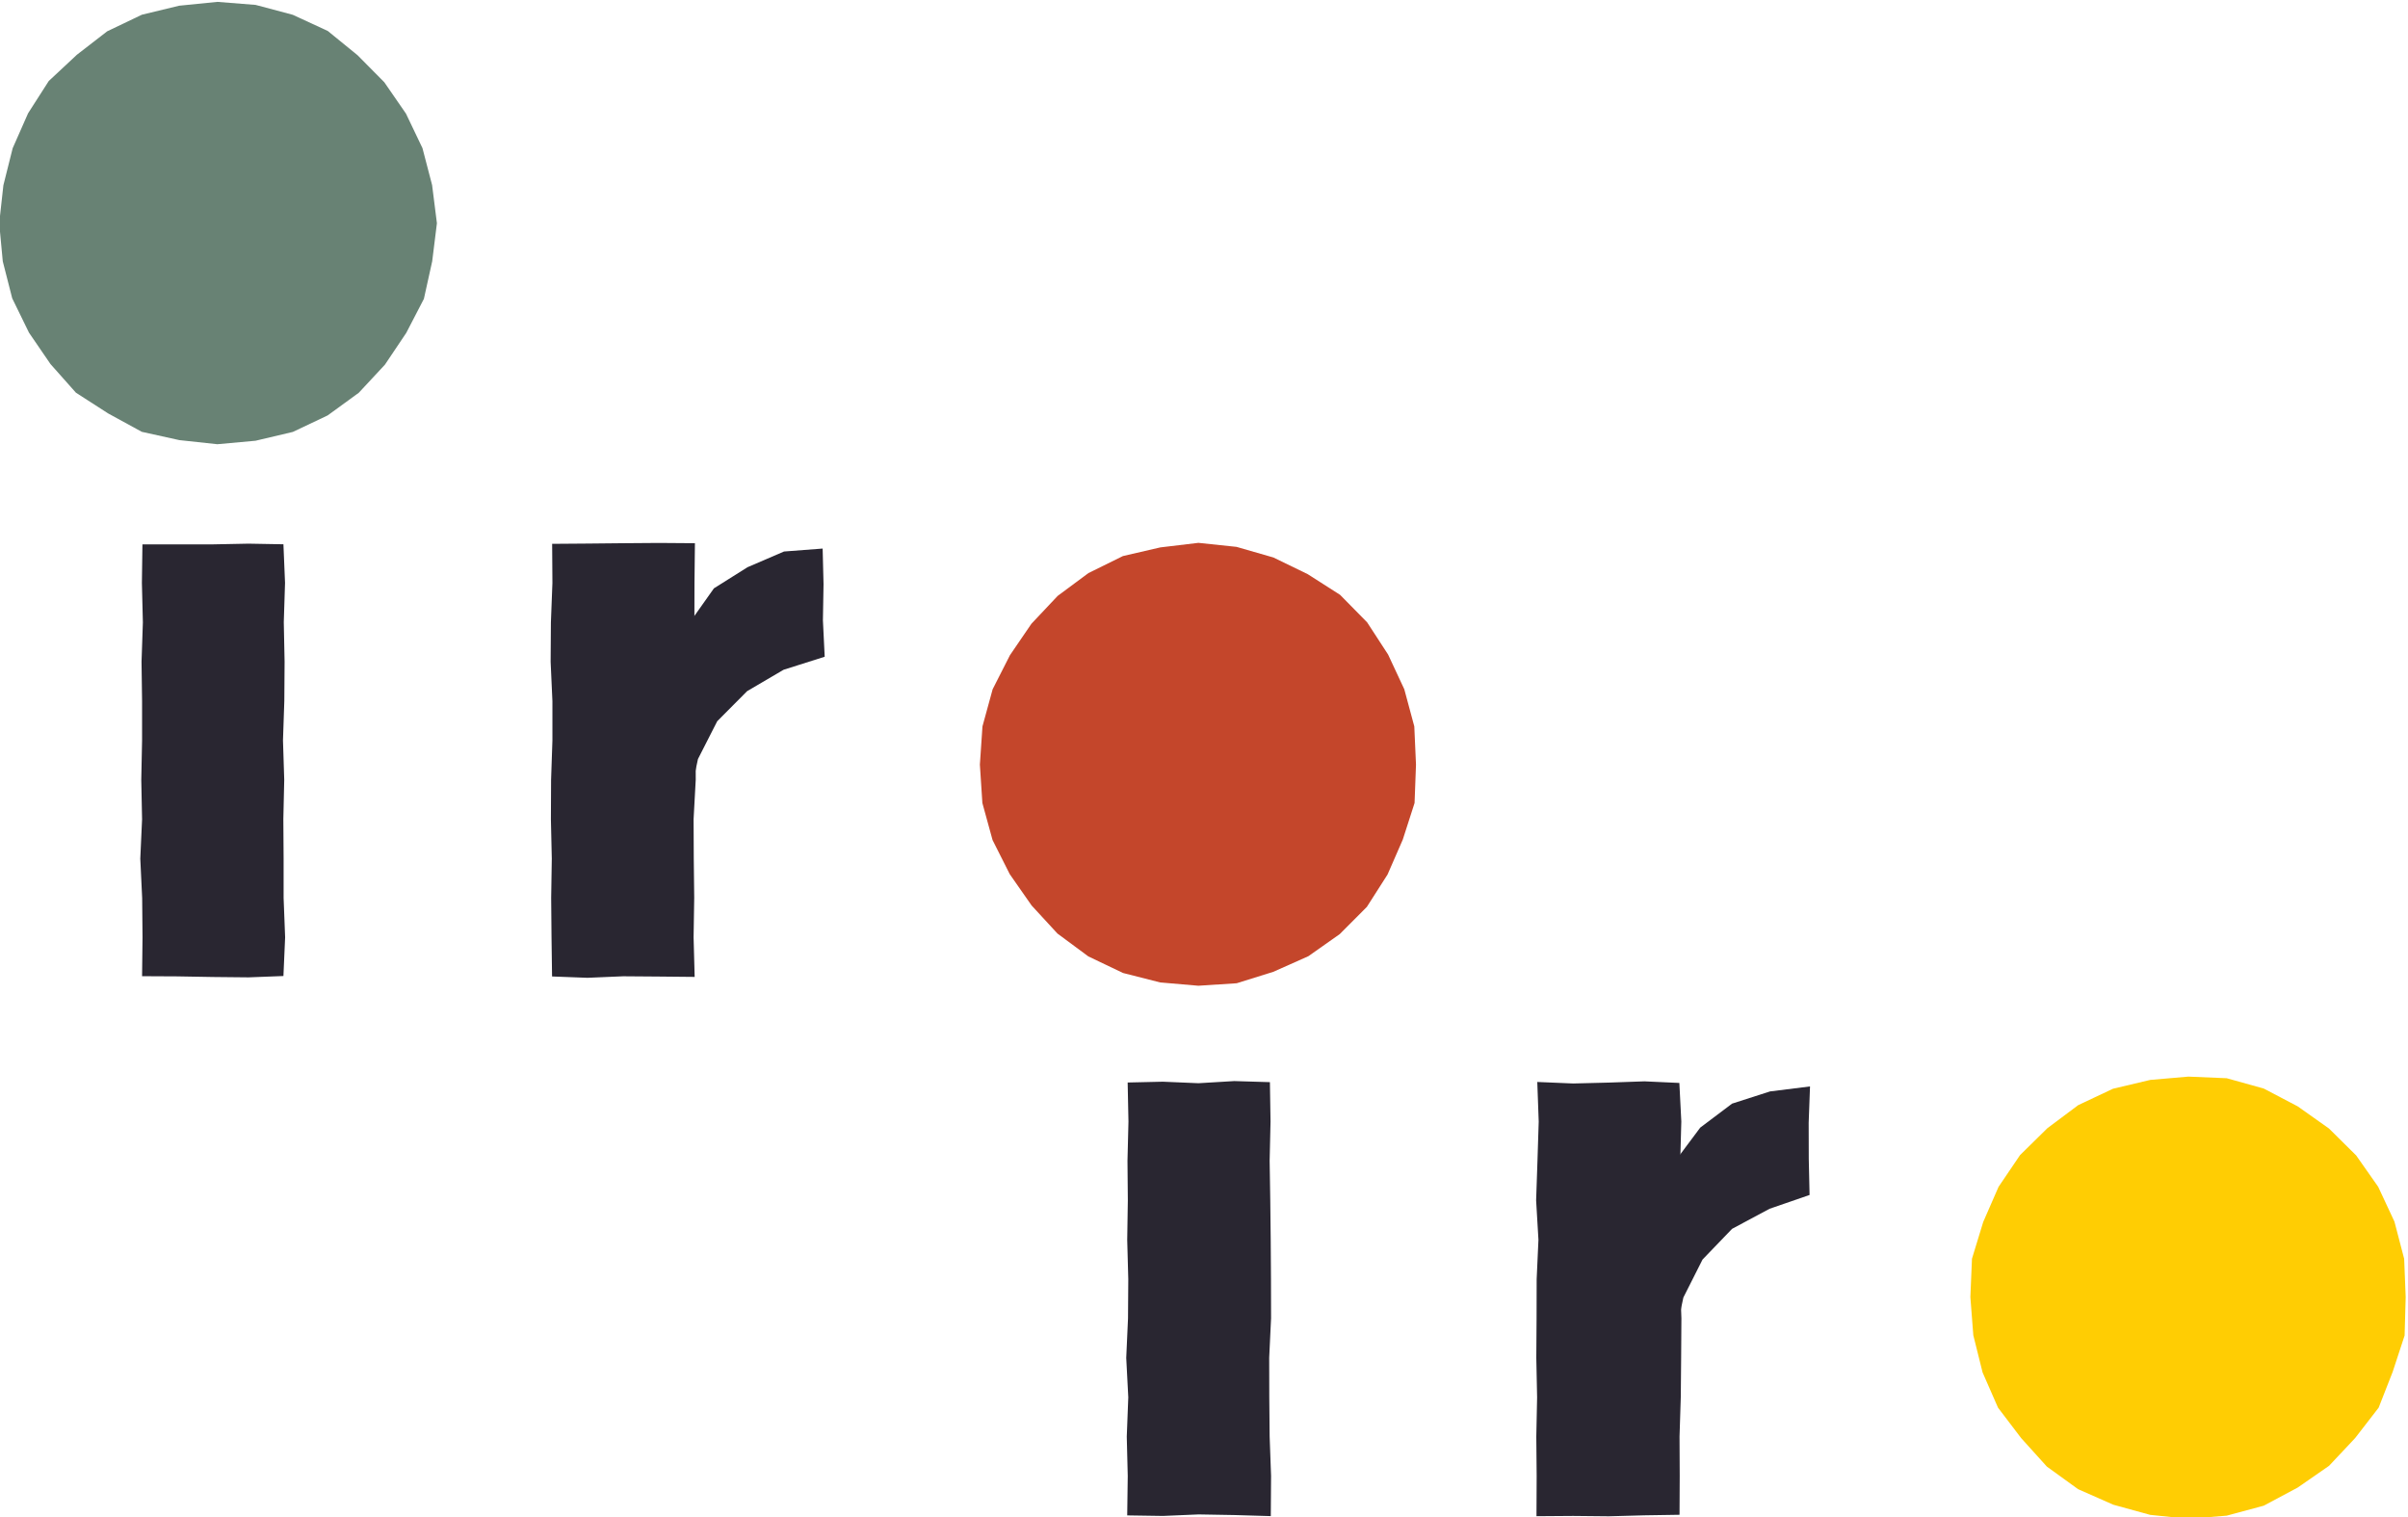
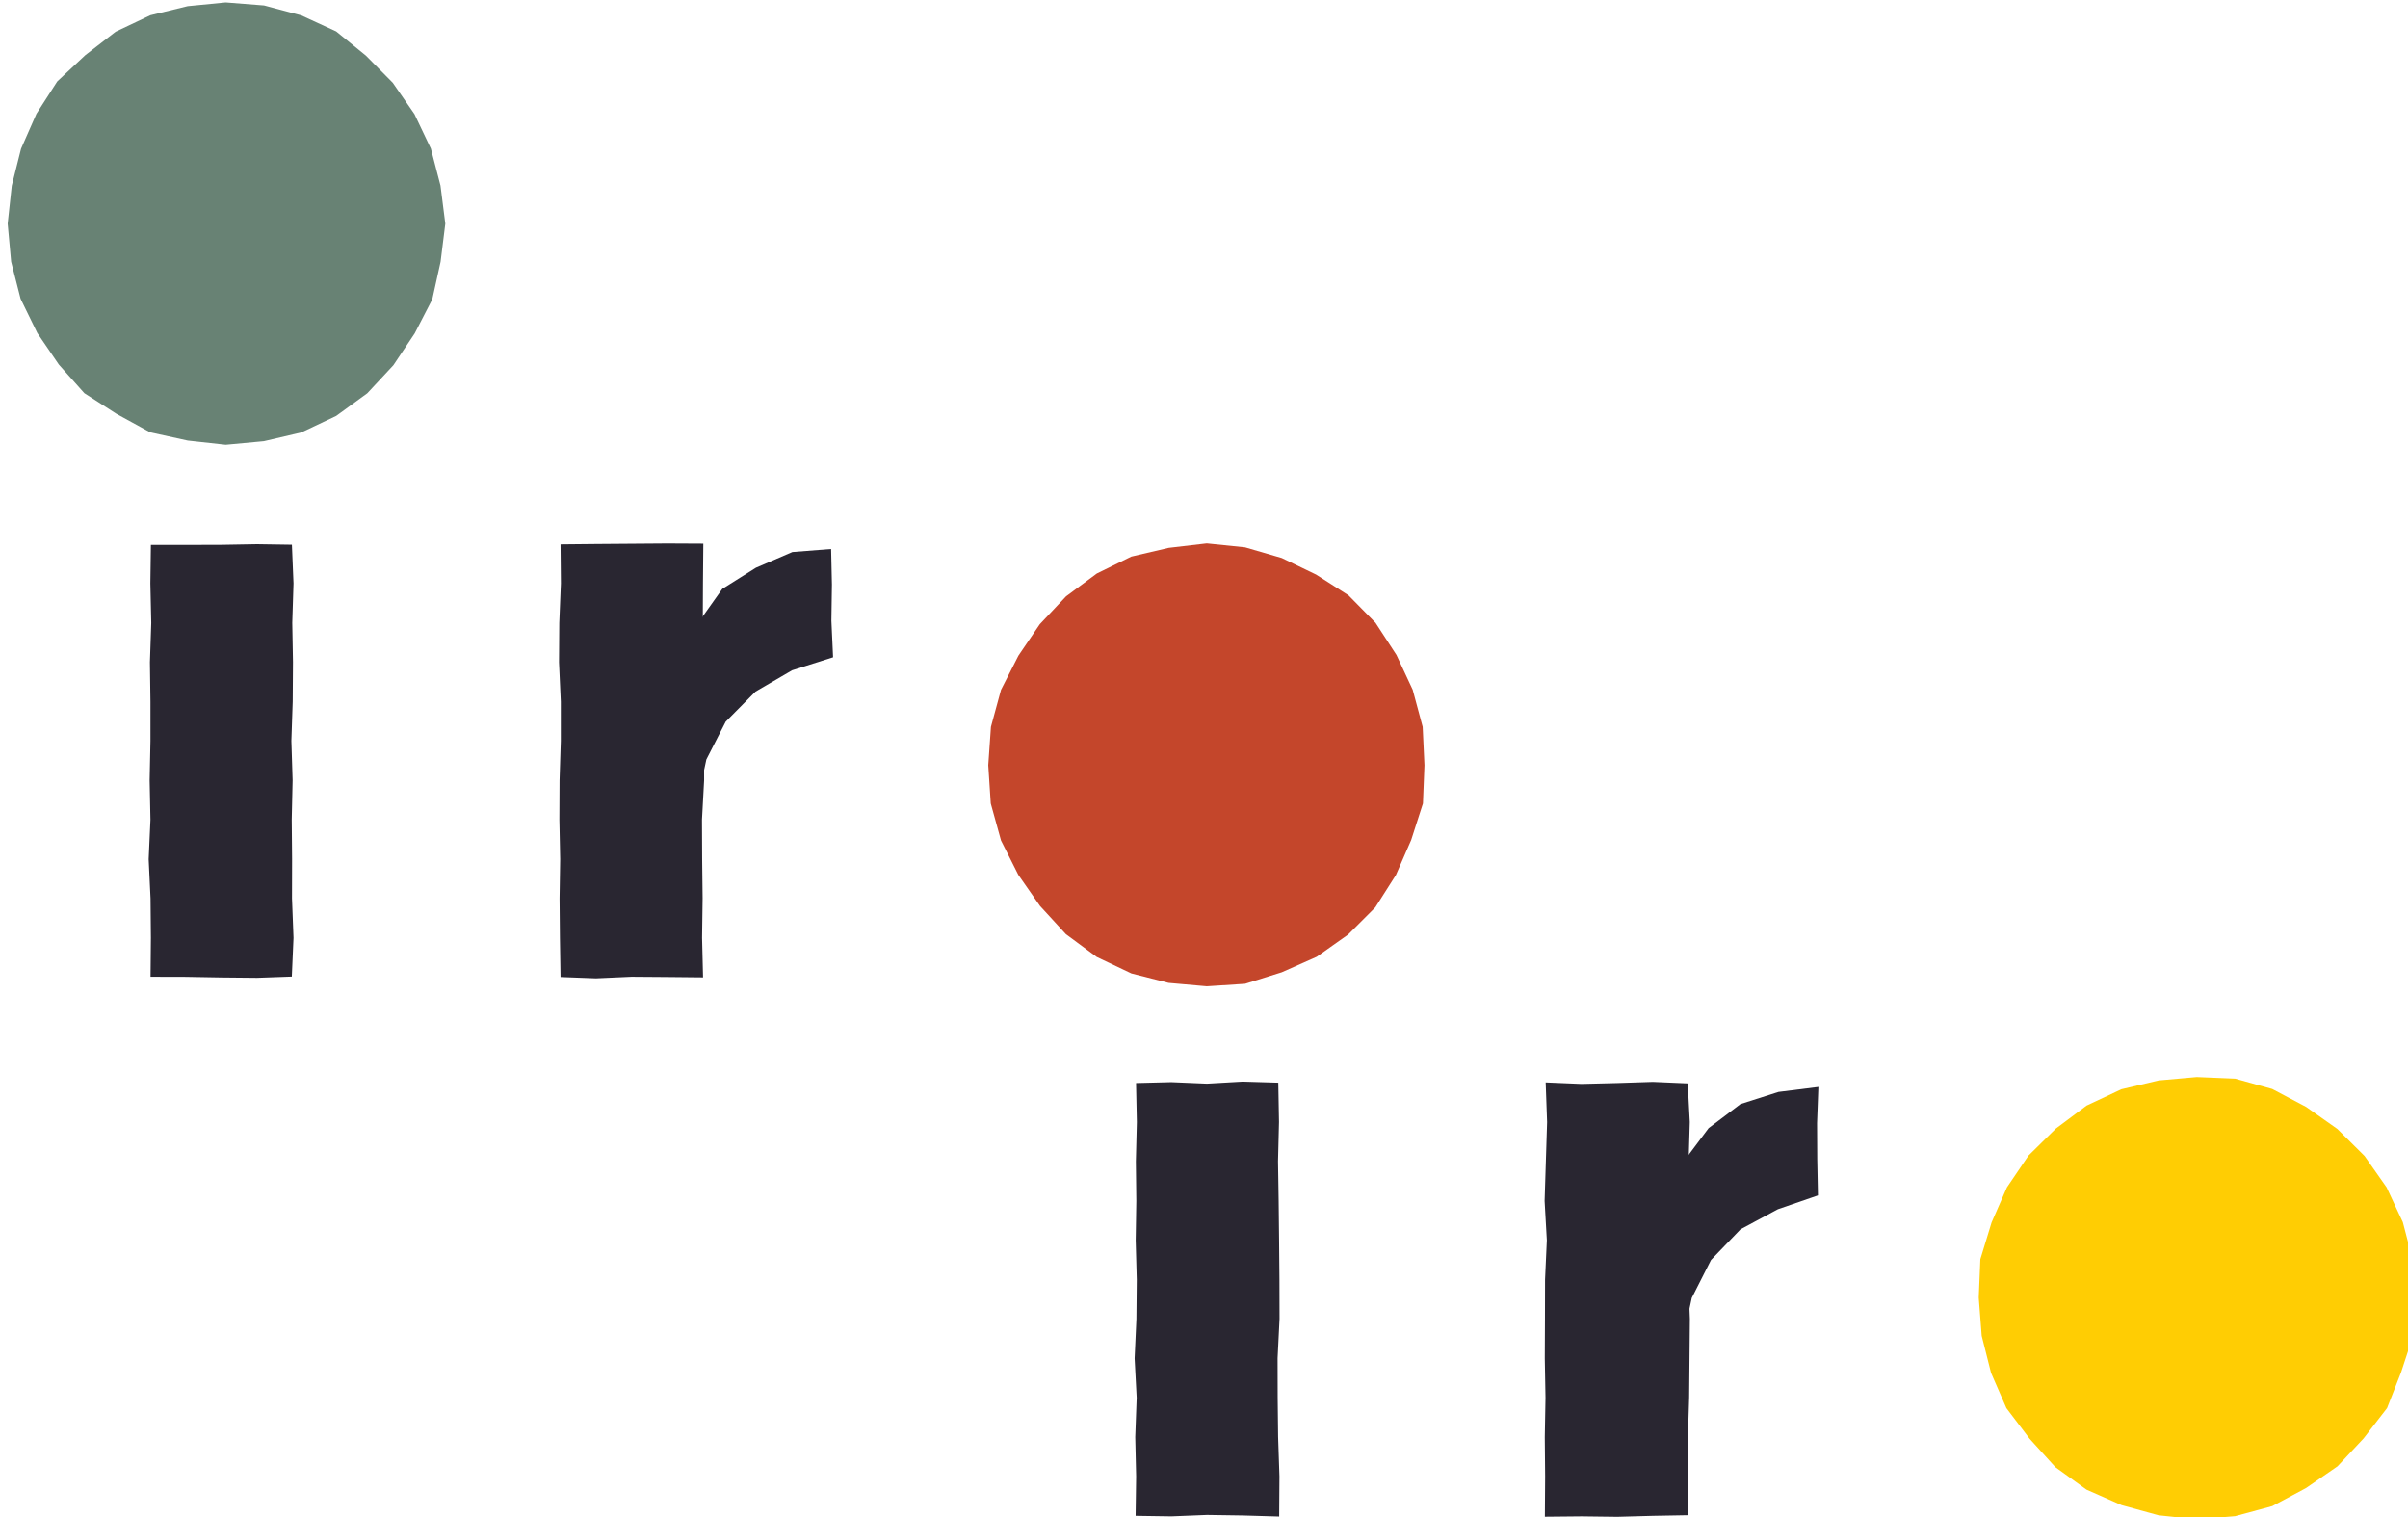
<svg xmlns="http://www.w3.org/2000/svg" id="Layer_1" data-name="Layer 1" viewBox="0 0 270 170">
  <defs>
    <style>.cls-1{fill:#688274;}.cls-2{fill:#c4462b;}.cls-3{fill:#ffcd03;}.cls-4{fill:#292631;}</style>
  </defs>
-   <polygon class="cls-1" points="48.99 25.03 48.46 29.3 47.53 33.51 45.55 37.33 43.16 40.89 40.23 44.04 36.74 46.58 32.84 48.43 28.65 49.42 24.37 49.81 20.11 49.35 15.9 48.42 12.13 46.36 8.51 44.03 5.66 40.82 3.25 37.3 1.37 33.45 0.31 29.3 -0.09 25.03 0.38 20.77 1.42 16.62 3.15 12.7 5.47 9.08 8.62 6.14 12.02 3.51 15.91 1.65 20.09 0.64 24.37 0.21 28.66 0.55 32.83 1.66 36.75 3.47 40.09 6.19 43.09 9.22 45.52 12.74 47.37 16.61 48.45 20.75 48.99 25.03" />
-   <polygon class="cls-2" points="158.77 85.74 158.61 90.04 157.29 94.14 155.58 98.06 153.26 101.69 150.22 104.74 146.7 107.22 142.77 108.97 138.67 110.25 134.37 110.53 130.09 110.16 125.92 109.1 122.03 107.24 118.57 104.68 115.67 101.53 113.22 98.02 111.29 94.19 110.15 90.04 109.87 85.74 110.16 81.45 111.3 77.29 113.24 73.47 115.65 69.94 118.59 66.82 122.04 64.26 125.91 62.35 130.1 61.38 134.37 60.87 138.65 61.32 142.78 62.51 146.63 64.38 150.26 66.7 153.29 69.78 155.64 73.39 157.46 77.29 158.58 81.45 158.77 85.74" />
-   <polygon class="cls-3" points="269.74 145.44 269.62 149.75 268.28 153.83 266.71 157.84 264.08 161.24 261.15 164.36 257.63 166.8 253.83 168.83 249.67 169.95 245.37 170.3 241.09 169.86 236.95 168.72 233.01 166.98 229.51 164.45 226.63 161.26 224.03 157.84 222.3 153.89 221.26 149.72 220.93 145.44 221.11 141.14 222.37 137.02 224.09 133.08 226.5 129.52 229.57 126.5 233.02 123.92 236.92 122.08 241.1 121.09 245.37 120.72 249.67 120.9 253.83 122.06 257.64 124.06 261.14 126.54 264.19 129.56 266.66 133.08 268.48 136.98 269.57 141.15 269.74 145.44" />
-   <polygon class="cls-4" points="31.78 109.44 27.87 109.59 23.88 109.55 19.87 109.48 15.93 109.46 15.98 105.11 15.94 100.7 15.73 96.28 15.93 91.87 15.84 87.45 15.93 83.04 15.93 78.62 15.87 74.21 16.02 69.79 15.91 65.37 15.97 61.04 19.87 61.04 23.86 61.04 27.87 60.96 31.78 61.03 31.96 65.36 31.82 69.77 31.91 74.19 31.88 78.6 31.73 83.02 31.87 87.43 31.77 91.84 31.8 96.26 31.8 100.68 31.97 105.1 31.78 109.44" />
-   <polygon class="cls-4" points="77.89 109.54 73.87 109.5 69.88 109.47 65.87 109.64 61.9 109.49 61.84 105.11 61.8 100.7 61.87 96.28 61.77 91.87 61.79 87.45 61.94 83.04 61.94 78.62 61.74 74.21 61.77 69.79 61.94 65.37 61.91 60.98 65.87 60.95 69.86 60.91 73.87 60.88 77.92 60.91 77.87 65.36 77.86 69.77 77.89 74.19 77.73 78.6 78 83.02 78.01 87.43 77.77 91.84 77.79 96.26 77.84 100.68 77.77 105.1 77.89 109.54" />
-   <polygon class="cls-4" points="77.5 69.57 80.05 65.97 83.82 63.6 87.91 61.84 92.24 61.51 92.34 65.5 92.27 69.55 92.47 73.64 87.86 75.1 83.77 77.5 80.42 80.87 78.26 85.11 77.26 89.79 77.29 84.73 77.47 79.67 77.27 74.61 77.5 69.57" />
-   <polygon class="cls-4" points="142.49 170 138.4 169.88 134.4 169.81 130.4 169.98 126.39 169.92 126.45 165.5 126.34 161.09 126.51 156.68 126.28 152.26 126.48 147.84 126.51 143.43 126.39 139.02 126.46 134.6 126.42 130.18 126.53 125.76 126.44 121.38 130.39 121.29 134.38 121.46 138.39 121.22 142.39 121.34 142.46 125.75 142.36 130.16 142.43 134.58 142.48 138.99 142.51 143.41 142.52 147.82 142.31 152.24 142.32 156.65 142.36 161.07 142.52 165.49 142.49 170" />
-   <polygon class="cls-4" points="188.32 169.85 184.4 169.91 180.4 170.02 176.4 169.98 172.28 170.01 172.3 165.5 172.26 161.09 172.35 156.68 172.26 152.26 172.29 147.84 172.3 143.43 172.5 139.02 172.24 134.6 172.39 130.18 172.53 125.76 172.37 121.32 176.39 121.49 180.38 121.39 184.39 121.25 188.3 121.43 188.52 125.75 188.4 130.16 188.24 134.58 188.36 138.99 188.37 143.41 188.53 147.82 188.5 152.24 188.46 156.65 188.32 161.07 188.34 165.49 188.32 169.85" />
-   <polygon class="cls-4" points="188.01 129.96 190.64 126.44 194.21 123.75 198.47 122.38 202.95 121.82 202.8 125.89 202.81 129.94 202.9 133.99 198.41 135.54 194.21 137.79 190.9 141.23 188.75 145.49 187.75 150.19 187.88 145.13 187.81 140.07 187.89 135 188.01 129.96" />
+   <polygon class="cls-1" points="49.93 25.08 49.4 29.36 48.47 33.56 46.5 37.38 44.11 40.95 41.18 44.1 37.69 46.64 33.78 48.49 29.59 49.47 25.31 49.87 21.05 49.4 16.85 48.48 13.07 46.41 9.46 44.09 6.6 40.88 4.19 37.35 2.31 33.5 1.25 29.35 0.86 25.08 1.32 20.82 2.36 16.68 4.09 12.75 6.42 9.13 9.56 6.19 12.96 3.56 16.86 1.71 21.04 0.69 25.31 0.27 29.61 0.61 33.77 1.72 37.69 3.52 41.03 6.24 44.04 9.28 46.47 12.79 48.31 16.66 49.39 20.81 49.93 25.08" />
+   <polygon class="cls-2" points="159.72 85.8 159.55 90.09 158.23 94.19 156.52 98.11 154.21 101.74 151.16 104.79 147.64 107.28 143.72 109.02 139.61 110.31 135.31 110.59 131.03 110.21 126.86 109.15 122.97 107.3 119.51 104.74 116.61 101.58 114.17 98.08 112.24 94.24 111.09 90.09 110.81 85.8 111.11 81.5 112.24 77.35 114.19 73.52 116.59 69.99 119.53 66.87 122.98 64.31 126.85 62.41 131.04 61.43 135.31 60.93 139.6 61.37 143.72 62.57 147.57 64.43 151.2 66.75 154.23 69.83 156.58 73.44 158.4 77.34 159.52 81.5 159.72 85.8" />
+   <polygon class="cls-3" points="270.68 145.5 270.56 149.8 269.22 153.89 267.65 157.89 265.02 161.29 262.09 164.42 258.57 166.85 254.78 168.88 250.61 170.01 246.31 170.36 242.03 169.91 237.89 168.77 233.95 167.03 230.46 164.51 227.57 161.32 224.97 157.89 223.25 153.94 222.2 149.78 221.87 145.5 222.05 141.19 223.31 137.07 225.03 133.14 227.45 129.57 230.51 126.55 233.96 123.97 237.86 122.14 242.04 121.15 246.31 120.77 250.62 120.95 254.78 122.11 258.58 124.12 262.08 126.59 265.13 129.62 267.6 133.14 269.42 137.04 270.51 141.21 270.68 145.5" />
+   <polygon class="cls-4" points="32.72 109.5 28.82 109.64 24.82 109.6 20.82 109.53 16.88 109.52 16.92 105.16 16.88 100.75 16.67 96.34 16.87 91.92 16.78 87.51 16.87 83.09 16.87 78.68 16.81 74.26 16.96 69.85 16.86 65.42 16.92 61.1 20.81 61.1 24.81 61.09 28.81 61.02 32.73 61.08 32.91 65.42 32.77 69.83 32.85 74.24 32.82 78.66 32.67 83.07 32.81 87.49 32.71 91.9 32.75 96.31 32.74 100.73 32.91 105.16 32.72 109.5" />
+   <polygon class="cls-4" points="78.83 109.59 74.82 109.55 70.82 109.52 66.82 109.7 62.85 109.55 62.78 105.16 62.74 100.75 62.81 96.34 62.72 91.92 62.74 87.51 62.88 83.09 62.88 78.68 62.68 74.26 62.71 69.85 62.89 65.42 62.85 61.04 66.81 61 70.81 60.97 74.81 60.94 78.86 60.96 78.82 65.42 78.8 69.83 78.83 74.24 78.67 78.66 78.94 83.07 78.95 87.49 78.71 91.9 78.73 96.31 78.78 100.73 78.72 105.15 78.83 109.59" />
+   <polygon class="cls-4" points="78.44 69.62 80.99 66.03 84.76 63.66 88.85 61.9 93.19 61.56 93.28 65.55 93.22 69.6 93.41 73.7 88.81 75.16 84.71 77.55 81.37 80.92 79.2 85.16 78.2 89.85 78.23 84.79 78.41 79.73 78.21 74.67 78.44 69.62" />
+   <polygon class="cls-4" points="143.43 170.05 139.34 169.93 135.34 169.87 131.34 170.03 127.33 169.97 127.39 165.55 127.29 161.14 127.45 156.73 127.22 152.31 127.42 147.9 127.46 143.48 127.34 139.07 127.41 134.66 127.36 130.24 127.47 125.82 127.38 121.44 131.33 121.34 135.33 121.51 139.33 121.28 143.33 121.4 143.41 125.81 143.3 130.22 143.37 134.63 143.42 139.05 143.46 143.46 143.47 147.88 143.25 152.29 143.26 156.71 143.31 161.12 143.46 165.54 143.43 170.05" />
+   <polygon class="cls-4" points="189.27 169.9 185.34 169.97 181.34 170.08 177.34 170.03 173.22 170.07 173.25 165.55 173.21 161.14 173.29 156.73 173.21 152.31 173.23 147.9 173.24 143.48 173.44 139.07 173.19 134.66 173.33 130.24 173.47 125.82 173.31 121.37 177.33 121.54 181.33 121.44 185.33 121.31 189.24 121.48 189.47 125.81 189.34 130.22 189.19 134.63 189.3 139.05 189.31 143.46 189.48 147.88 189.44 152.29 189.4 156.71 189.26 161.12 189.28 165.54 189.27 169.9" />
+   <polygon class="cls-4" points="188.95 130.01 191.58 126.5 195.15 123.8 199.41 122.44 203.89 121.88 203.74 125.94 203.76 129.99 203.84 134.04 199.35 135.59 195.16 137.84 191.85 141.28 189.69 145.54 188.69 150.24 188.82 145.18 188.76 140.12 188.84 135.06 188.95 130.01" />
</svg>
